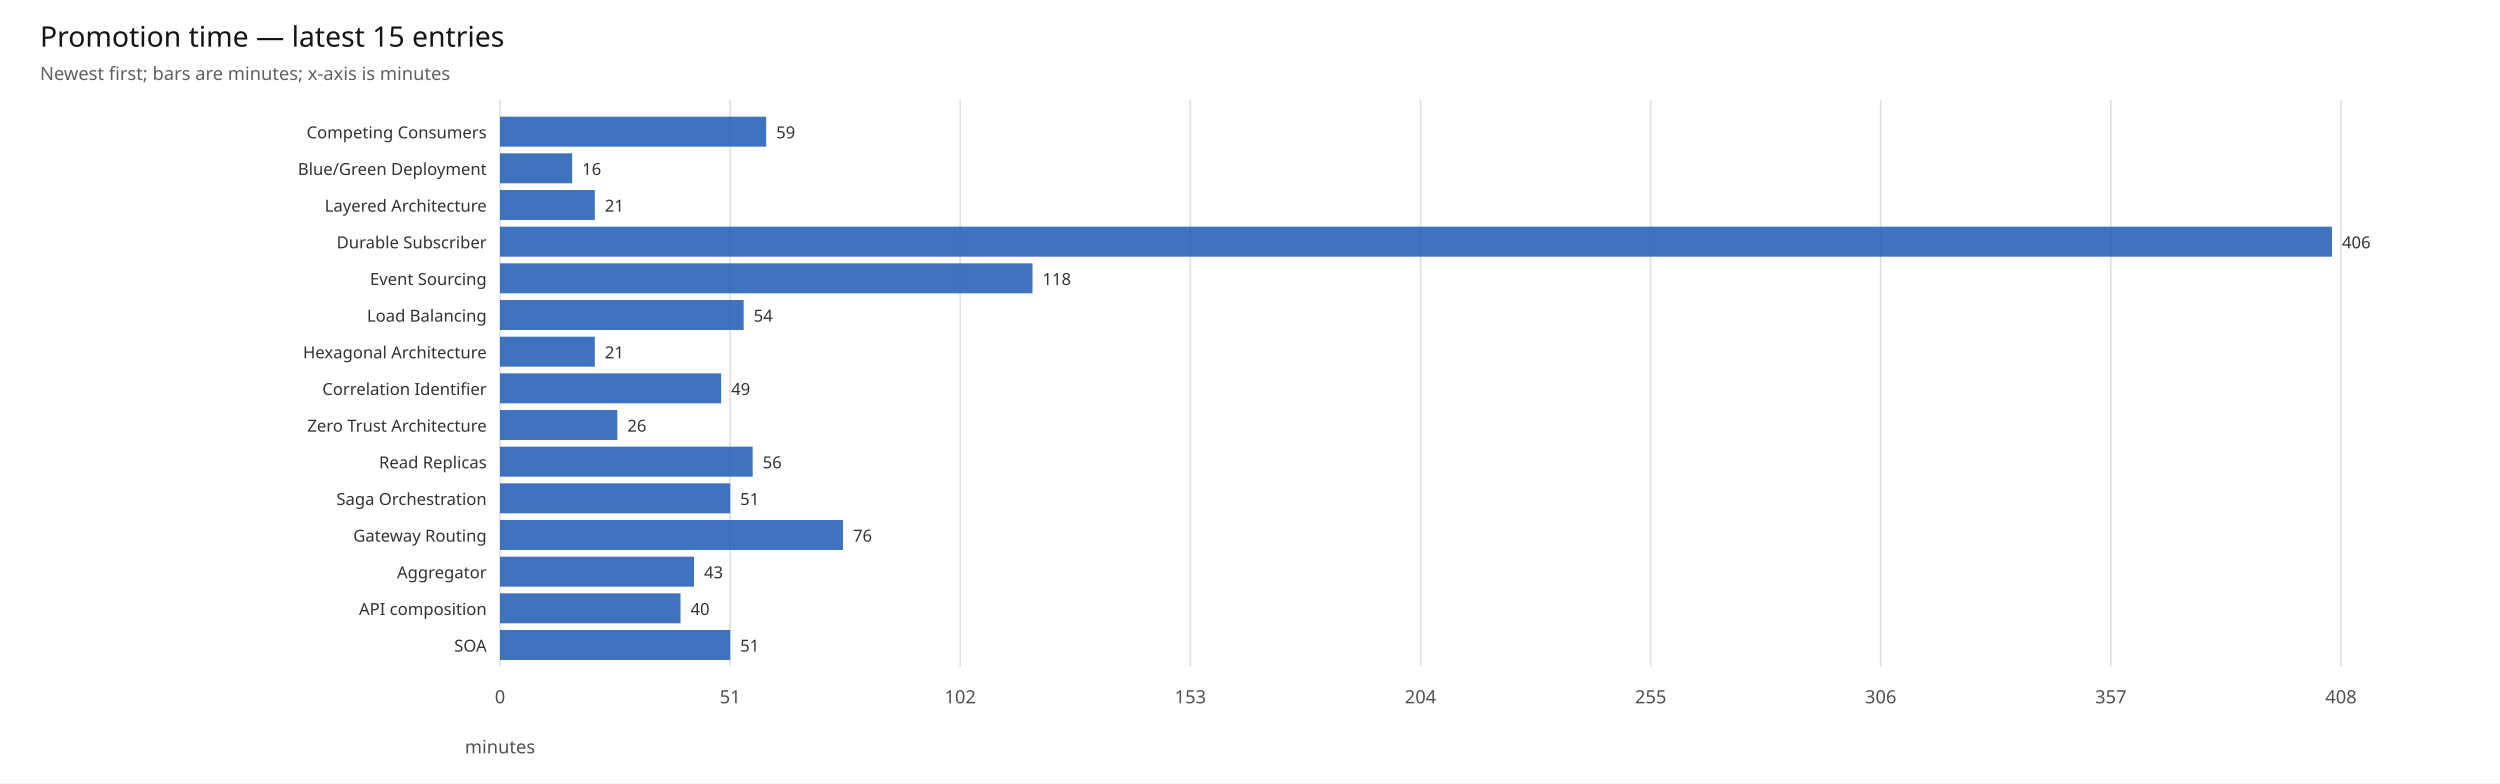
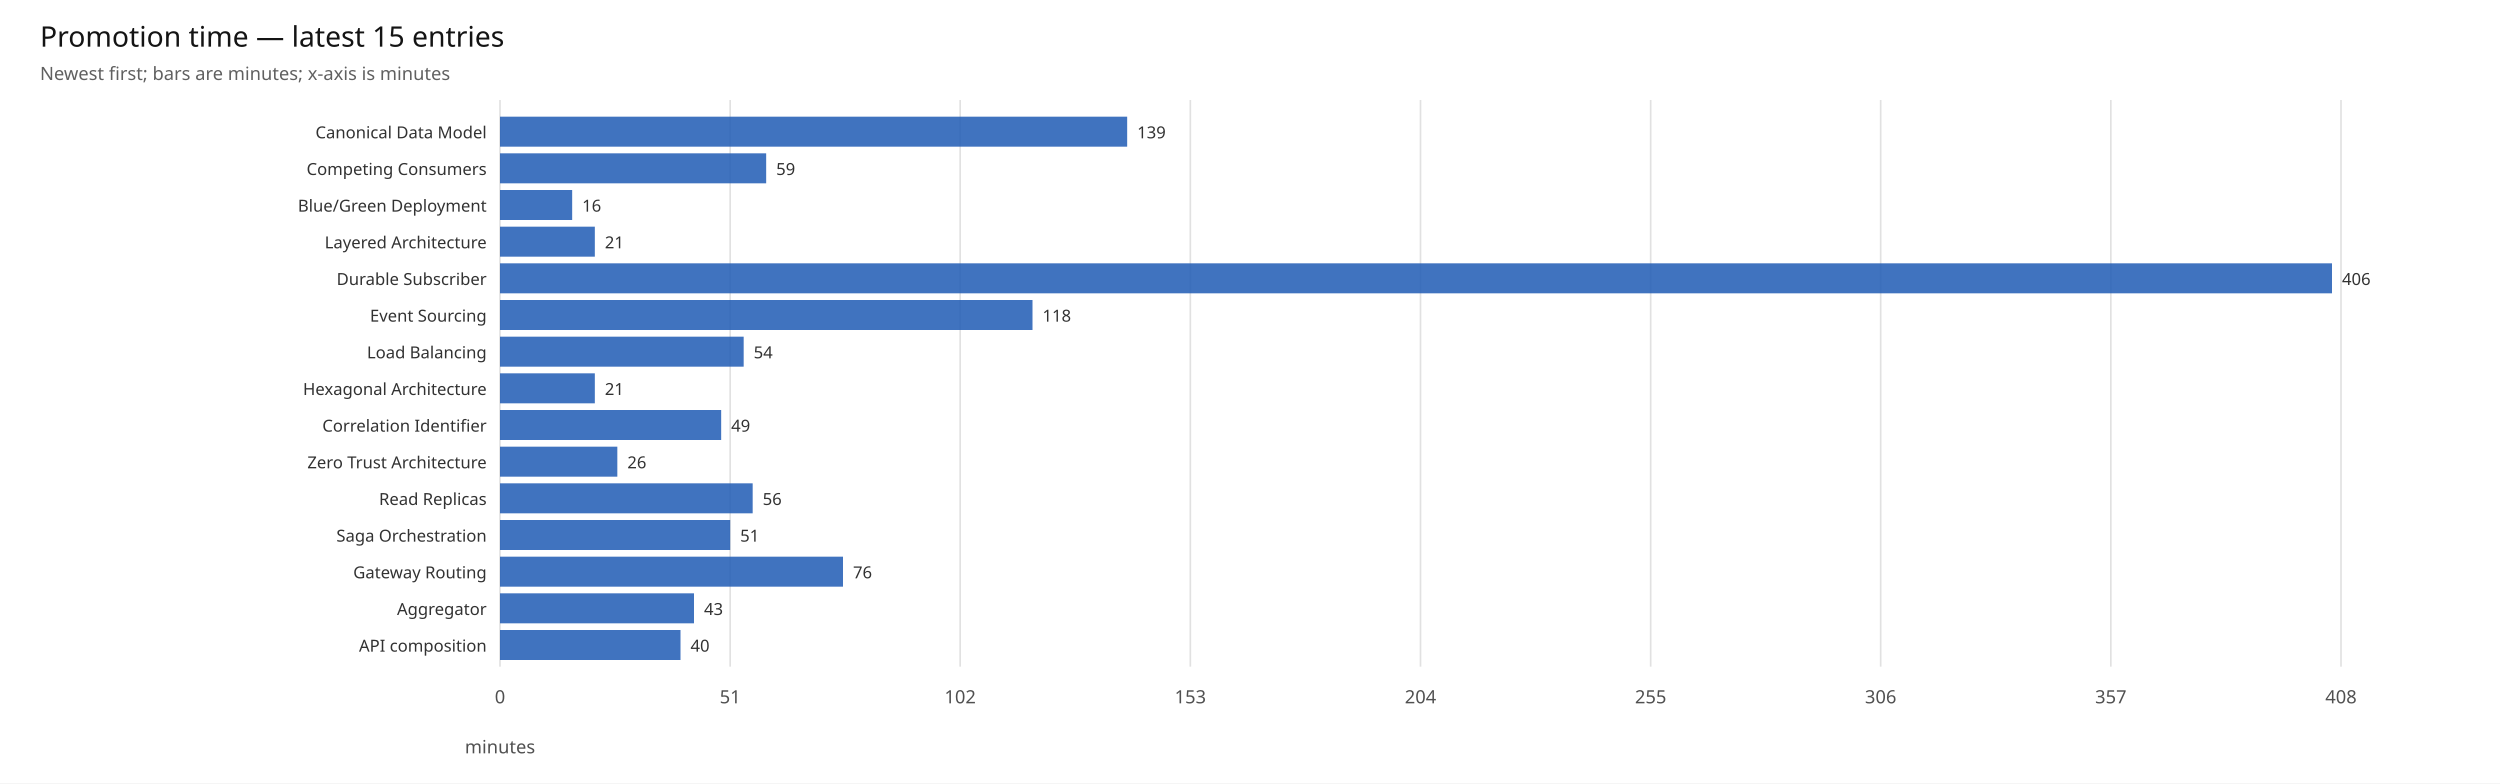
<svg xmlns="http://www.w3.org/2000/svg" width="1500" height="470" viewBox="0 0 1500 470">
  <rect width="100%" height="100%" fill="white" />
  <text x="24" y="28" font-family="Verdana" font-size="17" fill="#141414">Promotion time — latest 15 entries</text>
  <text x="24" y="48" font-family="Verdana" font-size="11" fill="#606060">Newest first; bars are minutes; x-axis is minutes</text>
  <line x1="300.0" y1="60" x2="300.0" y2="400" stroke="#e1e1e1" />
  <text x="300.0" y="422" text-anchor="middle" font-family="Verdana" font-size="11" fill="#505050">0</text>
  <line x1="438.1" y1="60" x2="438.1" y2="400" stroke="#e1e1e1" />
  <text x="438.1" y="422" text-anchor="middle" font-family="Verdana" font-size="11" fill="#505050">51</text>
  <line x1="576.1" y1="60" x2="576.1" y2="400" stroke="#e1e1e1" />
  <text x="576.1" y="422" text-anchor="middle" font-family="Verdana" font-size="11" fill="#505050">102</text>
  <line x1="714.2" y1="60" x2="714.2" y2="400" stroke="#e1e1e1" />
  <text x="714.2" y="422" text-anchor="middle" font-family="Verdana" font-size="11" fill="#505050">153</text>
  <line x1="852.3" y1="60" x2="852.3" y2="400" stroke="#e1e1e1" />
  <text x="852.3" y="422" text-anchor="middle" font-family="Verdana" font-size="11" fill="#505050">204</text>
  <line x1="990.4" y1="60" x2="990.4" y2="400" stroke="#e1e1e1" />
  <text x="990.4" y="422" text-anchor="middle" font-family="Verdana" font-size="11" fill="#505050">255</text>
  <line x1="1128.4" y1="60" x2="1128.4" y2="400" stroke="#e1e1e1" />
  <text x="1128.4" y="422" text-anchor="middle" font-family="Verdana" font-size="11" fill="#505050">306</text>
  <line x1="1266.5" y1="60" x2="1266.5" y2="400" stroke="#e1e1e1" />
  <text x="1266.5" y="422" text-anchor="middle" font-family="Verdana" font-size="11" fill="#505050">357</text>
  <line x1="1404.6" y1="60" x2="1404.6" y2="400" stroke="#e1e1e1" />
  <text x="1404.6" y="422" text-anchor="middle" font-family="Verdana" font-size="11" fill="#505050">408</text>
-   <rect x="300" y="70" width="159.7" height="18" fill="#1e5ab4" opacity="0.85" />
-   <text x="292" y="83" text-anchor="end" font-family="Verdana" font-size="10" fill="#323232">Competing Consumers</text>
-   <text x="465.7" y="83" font-family="Verdana" font-size="10" fill="#323232">59</text>
-   <rect x="300" y="92" width="43.3" height="18" fill="#1e5ab4" opacity="0.85" />
-   <text x="292" y="105" text-anchor="end" font-family="Verdana" font-size="10" fill="#323232">Blue/Green Deployment</text>
-   <text x="349.3" y="105" font-family="Verdana" font-size="10" fill="#323232">16</text>
-   <rect x="300" y="114" width="56.9" height="18" fill="#1e5ab4" opacity="0.85" />
-   <text x="292" y="127" text-anchor="end" font-family="Verdana" font-size="10" fill="#323232">Layered Architecture</text>
-   <text x="362.9" y="127" font-family="Verdana" font-size="10" fill="#323232">21</text>
-   <rect x="300" y="136" width="1099.2" height="18" fill="#1e5ab4" opacity="0.85" />
-   <text x="292" y="149" text-anchor="end" font-family="Verdana" font-size="10" fill="#323232">Durable Subscriber</text>
-   <text x="1405.2" y="149" font-family="Verdana" font-size="10" fill="#323232">406</text>
-   <rect x="300" y="158" width="319.5" height="18" fill="#1e5ab4" opacity="0.85" />
-   <text x="292" y="171" text-anchor="end" font-family="Verdana" font-size="10" fill="#323232">Event Sourcing</text>
-   <text x="625.5" y="171" font-family="Verdana" font-size="10" fill="#323232">118</text>
-   <rect x="300" y="180" width="146.2" height="18" fill="#1e5ab4" opacity="0.85" />
-   <text x="292" y="193" text-anchor="end" font-family="Verdana" font-size="10" fill="#323232">Load Balancing</text>
-   <text x="452.2" y="193" font-family="Verdana" font-size="10" fill="#323232">54</text>
-   <rect x="300" y="202" width="56.9" height="18" fill="#1e5ab4" opacity="0.85" />
-   <text x="292" y="215" text-anchor="end" font-family="Verdana" font-size="10" fill="#323232">Hexagonal Architecture</text>
-   <text x="362.9" y="215" font-family="Verdana" font-size="10" fill="#323232">21</text>
-   <rect x="300" y="224" width="132.7" height="18" fill="#1e5ab4" opacity="0.85" />
-   <text x="292" y="237" text-anchor="end" font-family="Verdana" font-size="10" fill="#323232">Correlation Identifier</text>
-   <text x="438.7" y="237" font-family="Verdana" font-size="10" fill="#323232">49</text>
-   <rect x="300" y="246" width="70.4" height="18" fill="#1e5ab4" opacity="0.85" />
-   <text x="292" y="259" text-anchor="end" font-family="Verdana" font-size="10" fill="#323232">Zero Trust Architecture</text>
-   <text x="376.4" y="259" font-family="Verdana" font-size="10" fill="#323232">26</text>
-   <rect x="300" y="268" width="151.6" height="18" fill="#1e5ab4" opacity="0.85" />
-   <text x="292" y="281" text-anchor="end" font-family="Verdana" font-size="10" fill="#323232">Read Replicas</text>
-   <text x="457.6" y="281" font-family="Verdana" font-size="10" fill="#323232">56</text>
-   <rect x="300" y="290" width="138.1" height="18" fill="#1e5ab4" opacity="0.85" />
-   <text x="292" y="303" text-anchor="end" font-family="Verdana" font-size="10" fill="#323232">Saga Orchestration</text>
-   <text x="444.1" y="303" font-family="Verdana" font-size="10" fill="#323232">51</text>
-   <rect x="300" y="312" width="205.8" height="18" fill="#1e5ab4" opacity="0.85" />
-   <text x="292" y="325" text-anchor="end" font-family="Verdana" font-size="10" fill="#323232">Gateway Routing</text>
-   <text x="511.8" y="325" font-family="Verdana" font-size="10" fill="#323232">76</text>
-   <rect x="300" y="334" width="116.4" height="18" fill="#1e5ab4" opacity="0.85" />
-   <text x="292" y="347" text-anchor="end" font-family="Verdana" font-size="10" fill="#323232">Aggregator</text>
-   <text x="422.4" y="347" font-family="Verdana" font-size="10" fill="#323232">43</text>
-   <rect x="300" y="356" width="108.3" height="18" fill="#1e5ab4" opacity="0.85" />
-   <text x="292" y="369" text-anchor="end" font-family="Verdana" font-size="10" fill="#323232">API composition</text>
-   <text x="414.3" y="369" font-family="Verdana" font-size="10" fill="#323232">40</text>
-   <rect x="300" y="378" width="138.1" height="18" fill="#1e5ab4" opacity="0.85" />
-   <text x="292" y="391" text-anchor="end" font-family="Verdana" font-size="10" fill="#323232">SOA</text>
-   <text x="444.1" y="391" font-family="Verdana" font-size="10" fill="#323232">51</text>
+   <rect x="300" y="70" width="376.3" height="18" fill="#1e5ab4" opacity="0.85" />
+   <text x="292" y="83" text-anchor="end" font-family="Verdana" font-size="10" fill="#323232">Canonical Data Model</text>
+   <text x="682.3" y="83" font-family="Verdana" font-size="10" fill="#323232">139</text>
+   <rect x="300" y="92" width="159.7" height="18" fill="#1e5ab4" opacity="0.85" />
+   <text x="292" y="105" text-anchor="end" font-family="Verdana" font-size="10" fill="#323232">Competing Consumers</text>
+   <text x="465.7" y="105" font-family="Verdana" font-size="10" fill="#323232">59</text>
+   <rect x="300" y="114" width="43.3" height="18" fill="#1e5ab4" opacity="0.85" />
+   <text x="292" y="127" text-anchor="end" font-family="Verdana" font-size="10" fill="#323232">Blue/Green Deployment</text>
+   <text x="349.3" y="127" font-family="Verdana" font-size="10" fill="#323232">16</text>
+   <rect x="300" y="136" width="56.9" height="18" fill="#1e5ab4" opacity="0.85" />
+   <text x="292" y="149" text-anchor="end" font-family="Verdana" font-size="10" fill="#323232">Layered Architecture</text>
+   <text x="362.9" y="149" font-family="Verdana" font-size="10" fill="#323232">21</text>
+   <rect x="300" y="158" width="1099.2" height="18" fill="#1e5ab4" opacity="0.85" />
+   <text x="292" y="171" text-anchor="end" font-family="Verdana" font-size="10" fill="#323232">Durable Subscriber</text>
+   <text x="1405.2" y="171" font-family="Verdana" font-size="10" fill="#323232">406</text>
+   <rect x="300" y="180" width="319.5" height="18" fill="#1e5ab4" opacity="0.85" />
+   <text x="292" y="193" text-anchor="end" font-family="Verdana" font-size="10" fill="#323232">Event Sourcing</text>
+   <text x="625.5" y="193" font-family="Verdana" font-size="10" fill="#323232">118</text>
+   <rect x="300" y="202" width="146.2" height="18" fill="#1e5ab4" opacity="0.85" />
+   <text x="292" y="215" text-anchor="end" font-family="Verdana" font-size="10" fill="#323232">Load Balancing</text>
+   <text x="452.2" y="215" font-family="Verdana" font-size="10" fill="#323232">54</text>
+   <rect x="300" y="224" width="56.9" height="18" fill="#1e5ab4" opacity="0.85" />
+   <text x="292" y="237" text-anchor="end" font-family="Verdana" font-size="10" fill="#323232">Hexagonal Architecture</text>
+   <text x="362.9" y="237" font-family="Verdana" font-size="10" fill="#323232">21</text>
+   <rect x="300" y="246" width="132.7" height="18" fill="#1e5ab4" opacity="0.85" />
+   <text x="292" y="259" text-anchor="end" font-family="Verdana" font-size="10" fill="#323232">Correlation Identifier</text>
+   <text x="438.7" y="259" font-family="Verdana" font-size="10" fill="#323232">49</text>
+   <rect x="300" y="268" width="70.4" height="18" fill="#1e5ab4" opacity="0.85" />
+   <text x="292" y="281" text-anchor="end" font-family="Verdana" font-size="10" fill="#323232">Zero Trust Architecture</text>
+   <text x="376.4" y="281" font-family="Verdana" font-size="10" fill="#323232">26</text>
+   <rect x="300" y="290" width="151.6" height="18" fill="#1e5ab4" opacity="0.85" />
+   <text x="292" y="303" text-anchor="end" font-family="Verdana" font-size="10" fill="#323232">Read Replicas</text>
+   <text x="457.6" y="303" font-family="Verdana" font-size="10" fill="#323232">56</text>
+   <rect x="300" y="312" width="138.1" height="18" fill="#1e5ab4" opacity="0.85" />
+   <text x="292" y="325" text-anchor="end" font-family="Verdana" font-size="10" fill="#323232">Saga Orchestration</text>
+   <text x="444.1" y="325" font-family="Verdana" font-size="10" fill="#323232">51</text>
+   <rect x="300" y="334" width="205.8" height="18" fill="#1e5ab4" opacity="0.85" />
+   <text x="292" y="347" text-anchor="end" font-family="Verdana" font-size="10" fill="#323232">Gateway Routing</text>
+   <text x="511.8" y="347" font-family="Verdana" font-size="10" fill="#323232">76</text>
+   <rect x="300" y="356" width="116.4" height="18" fill="#1e5ab4" opacity="0.85" />
+   <text x="292" y="369" text-anchor="end" font-family="Verdana" font-size="10" fill="#323232">Aggregator</text>
+   <text x="422.4" y="369" font-family="Verdana" font-size="10" fill="#323232">43</text>
+   <rect x="300" y="378" width="108.3" height="18" fill="#1e5ab4" opacity="0.85" />
+   <text x="292" y="391" text-anchor="end" font-family="Verdana" font-size="10" fill="#323232">API composition</text>
+   <text x="414.3" y="391" font-family="Verdana" font-size="10" fill="#323232">40</text>
  <text x="300" y="452" text-anchor="middle" font-family="Verdana" font-size="11" fill="#505050">minutes</text>
</svg>
